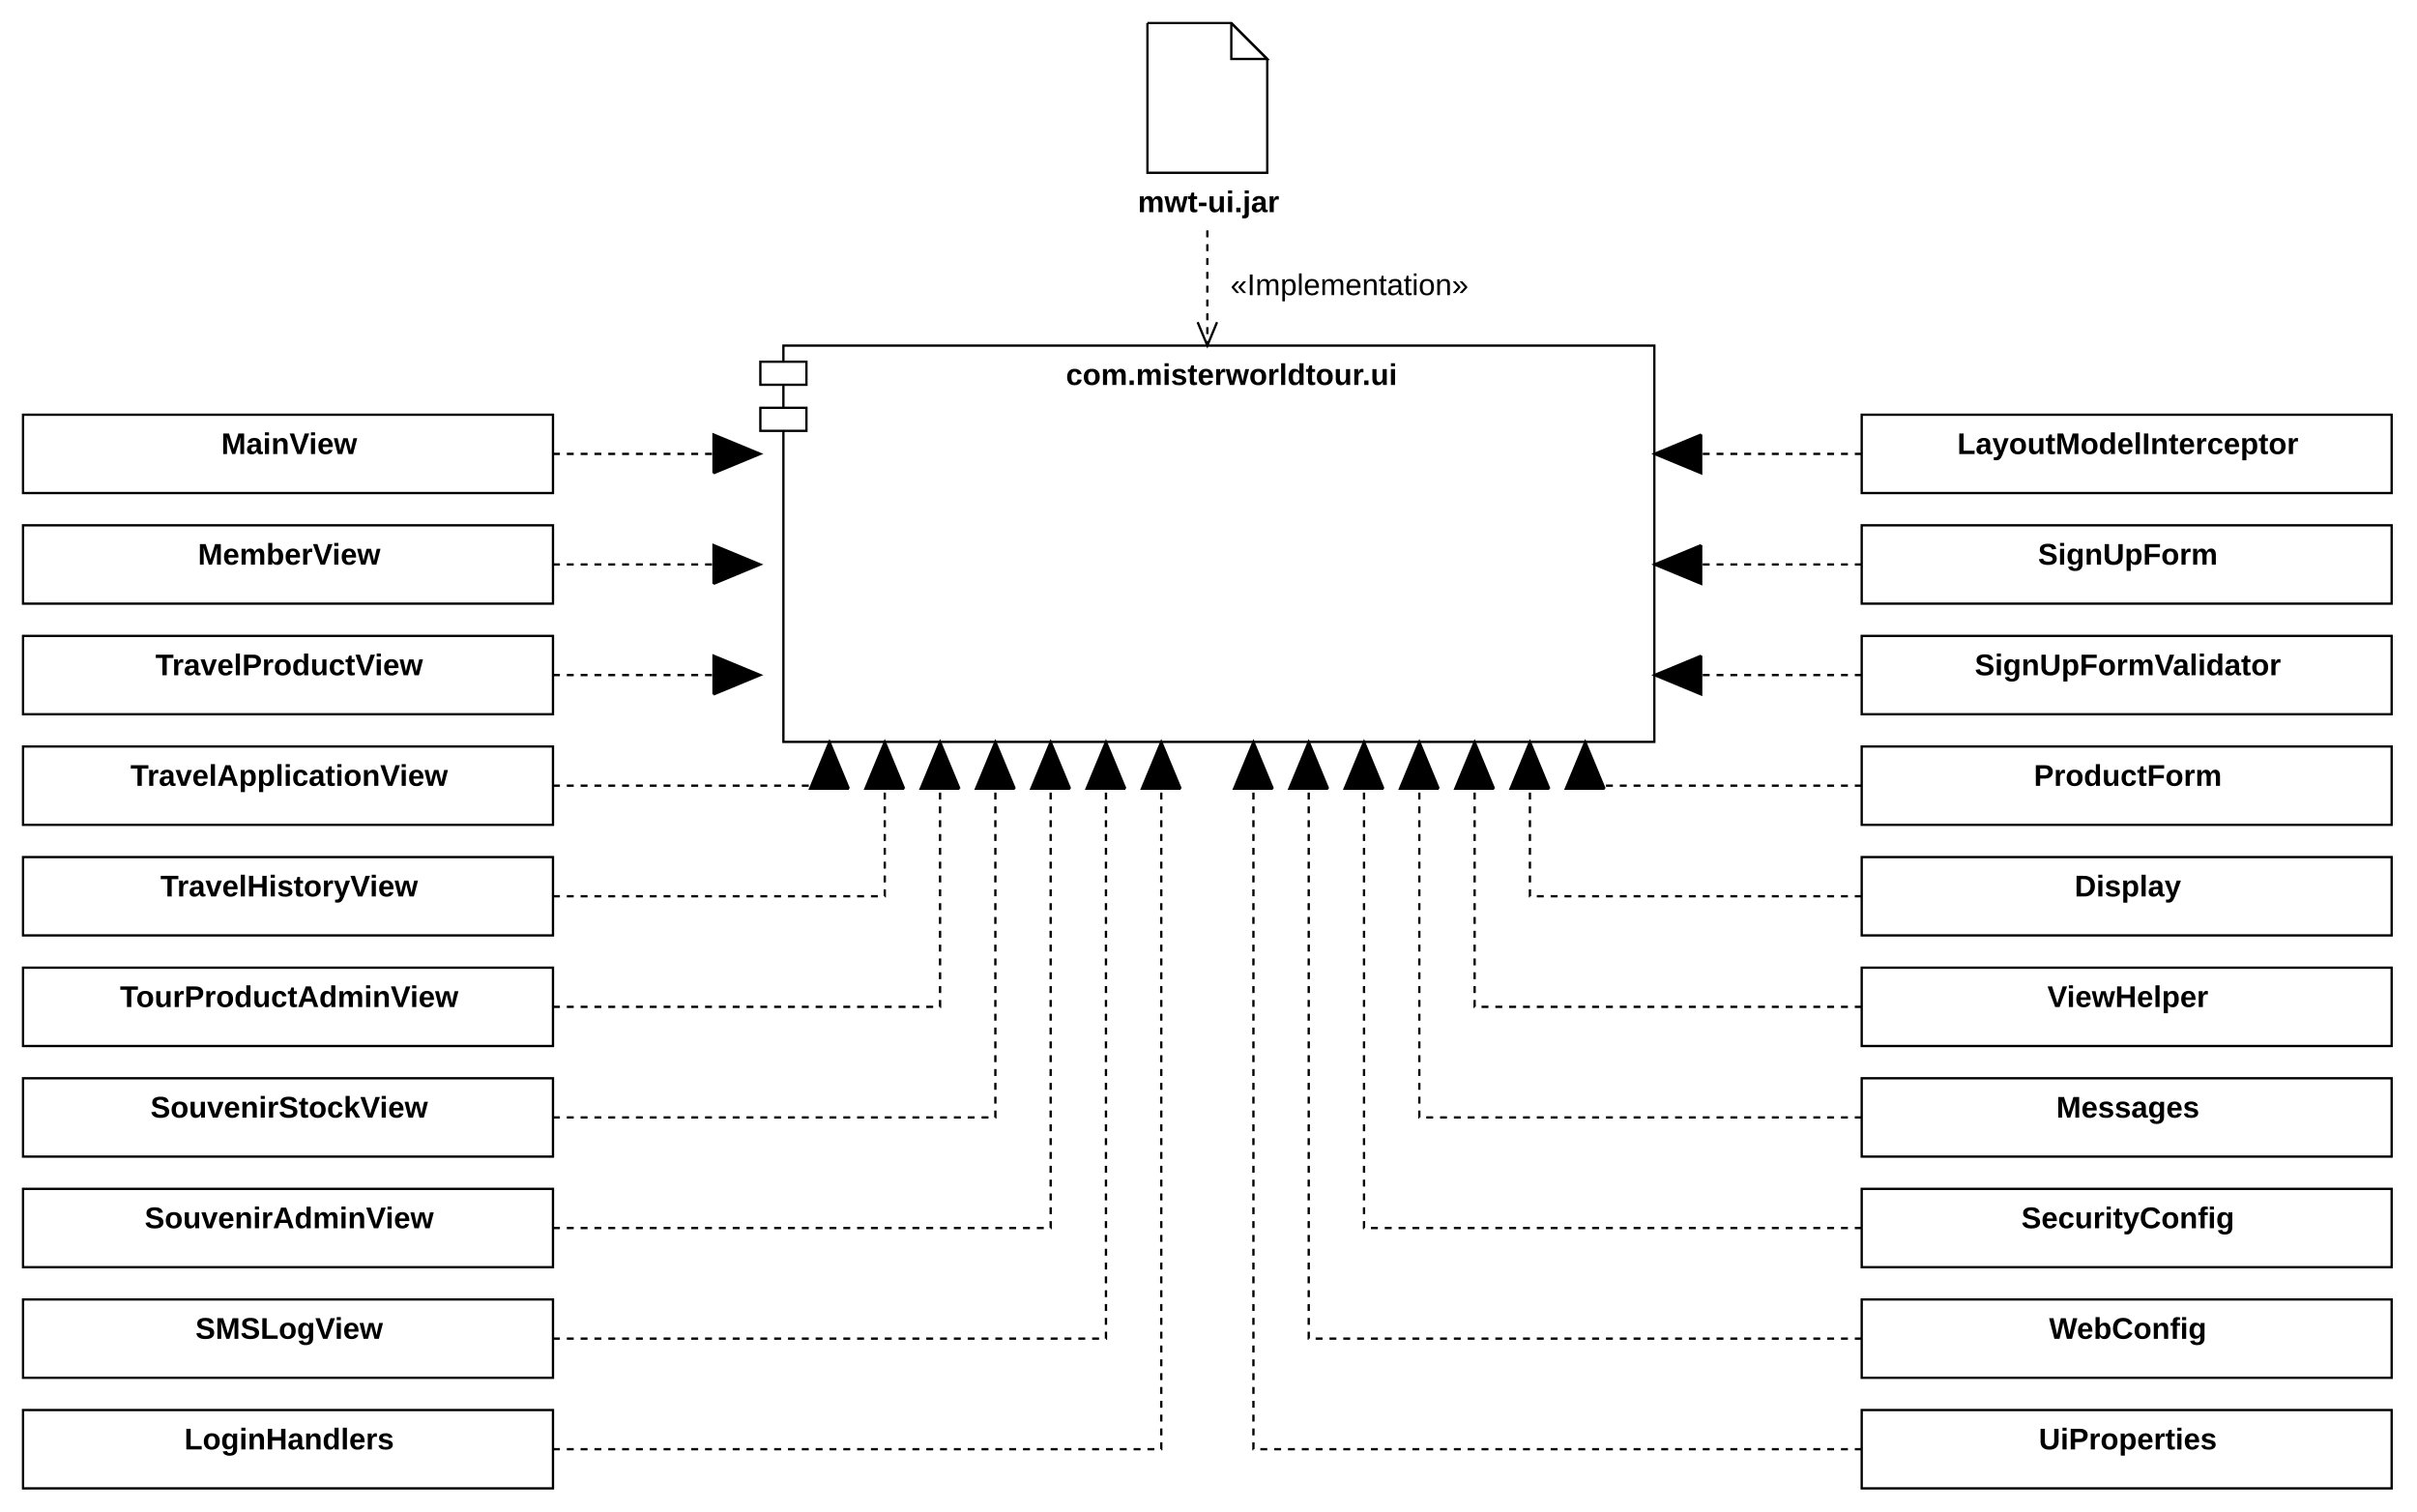
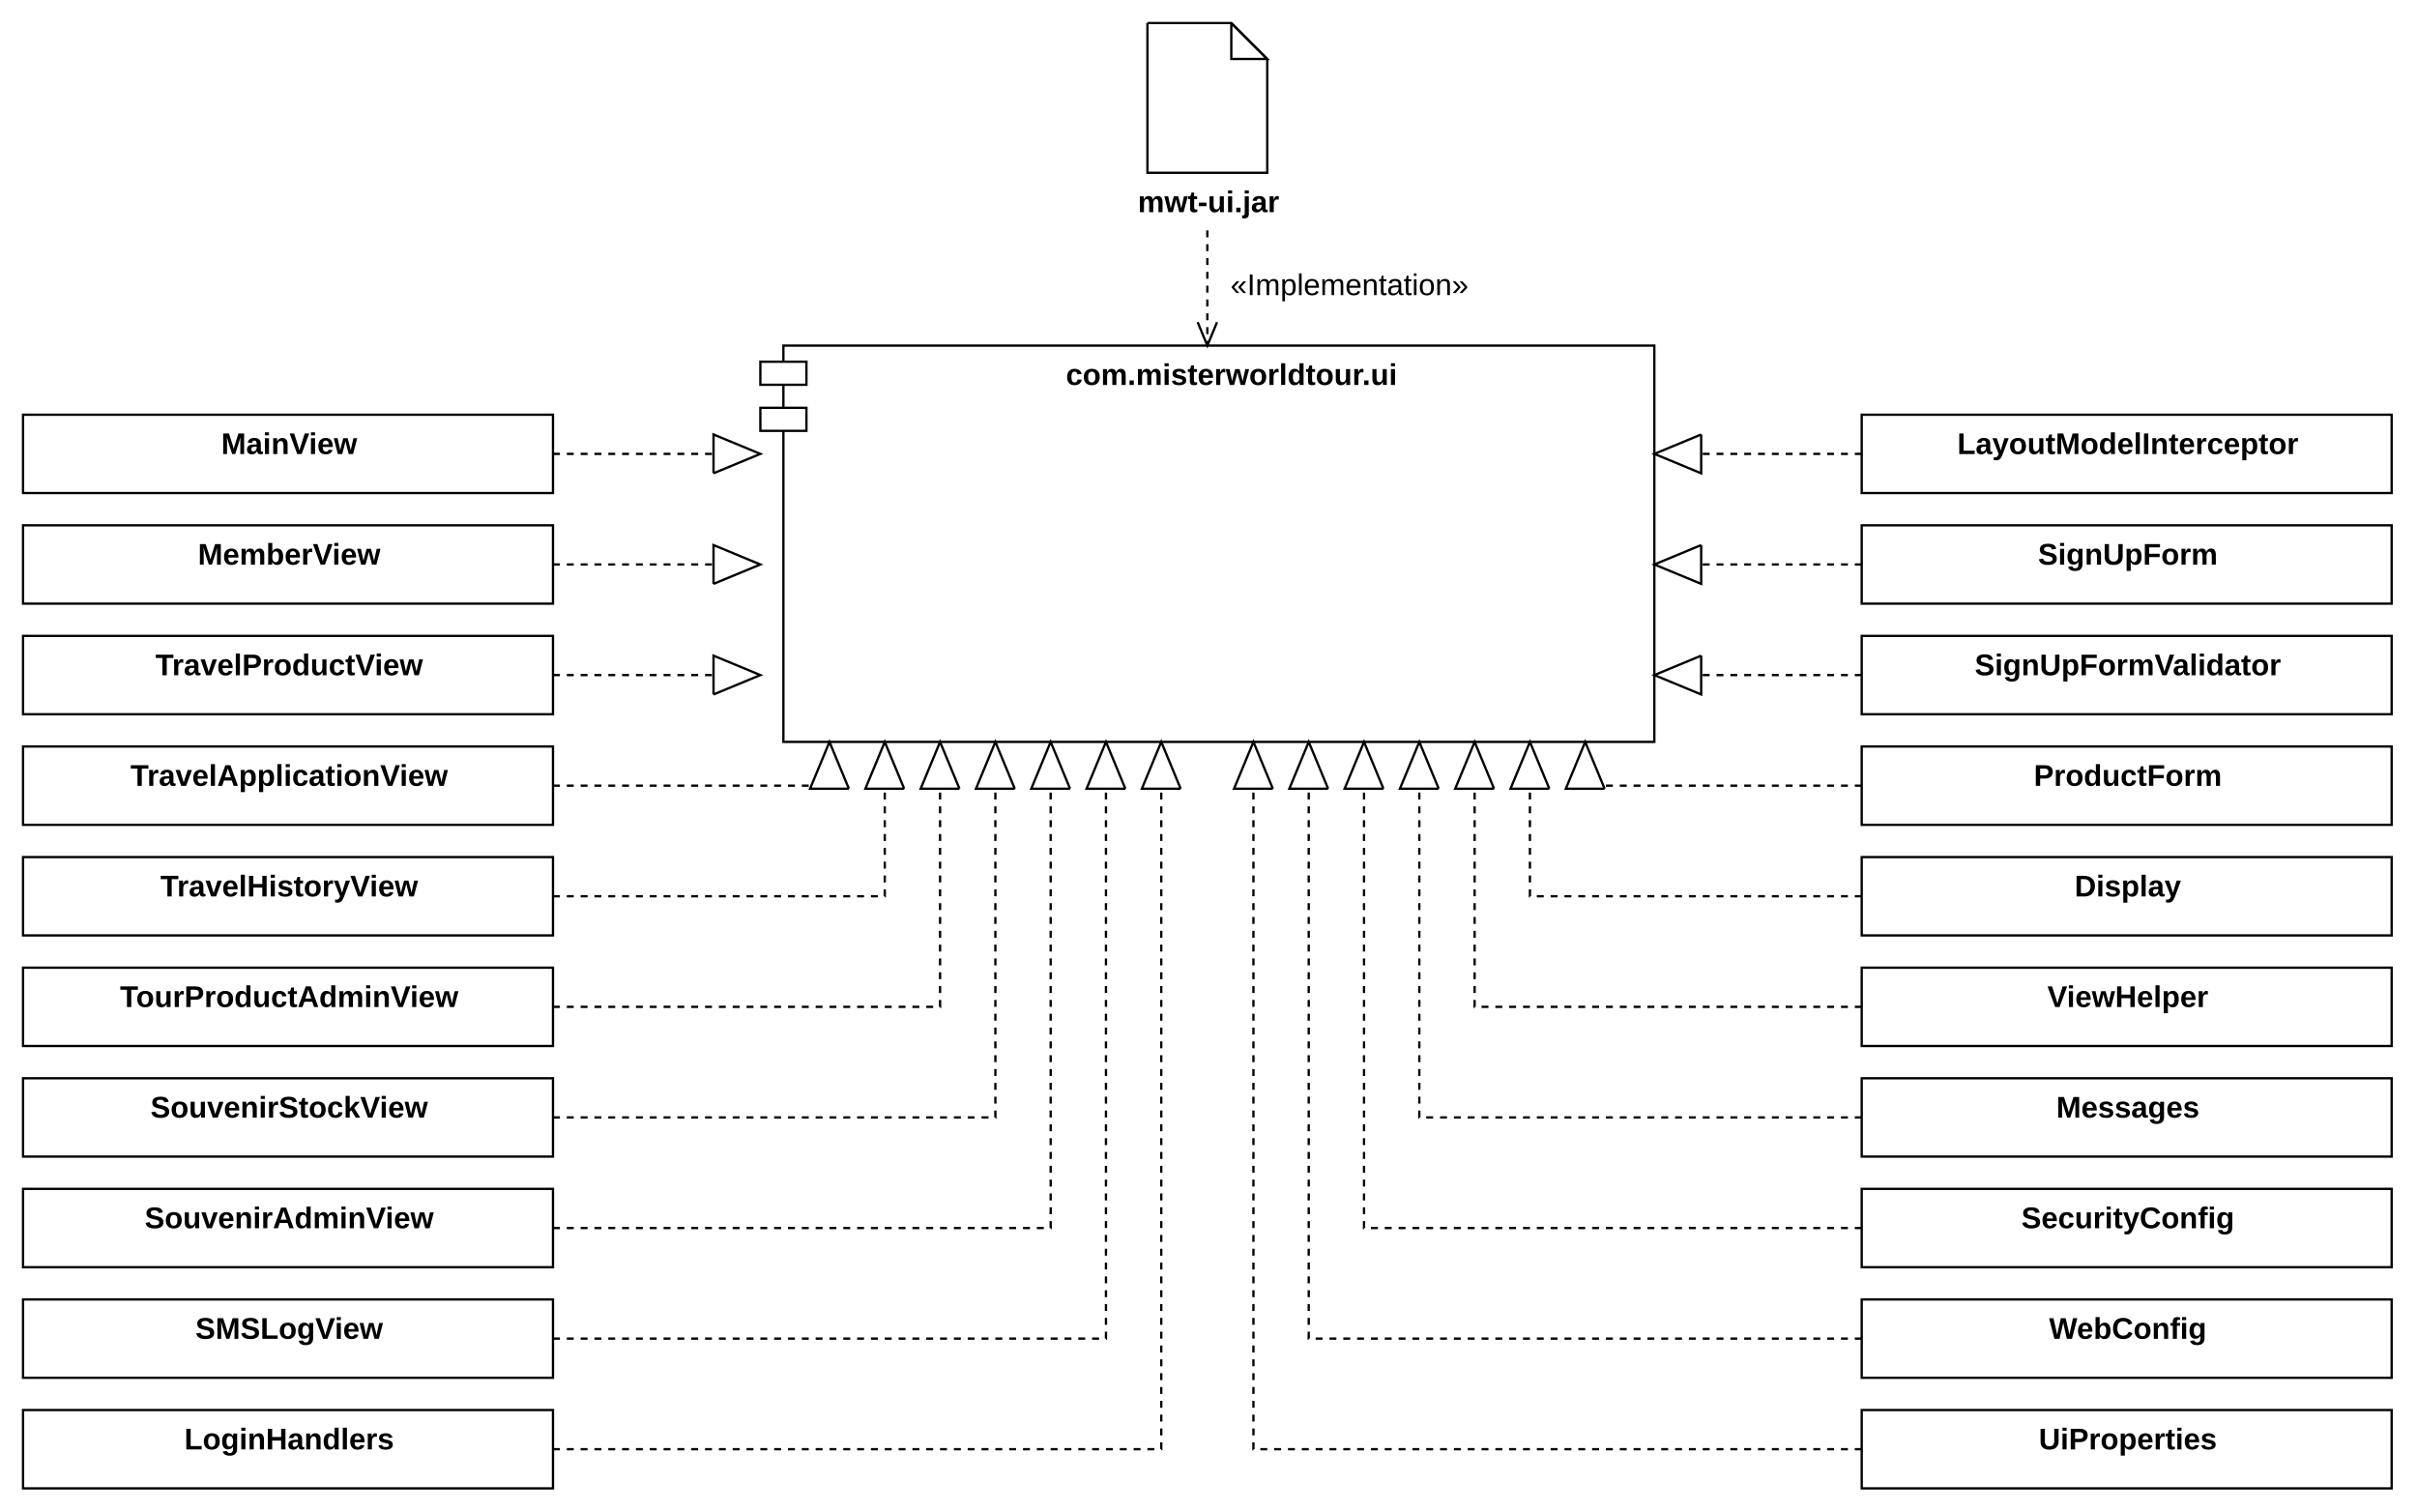
<svg xmlns="http://www.w3.org/2000/svg" width="1049" height="656">
  <defs />
  <g>
    <path fill="rgb(255,255,255)" stroke="none" d="M 340 150 L 718 150 L 718 322 L 340 322 Z" />
    <path fill="none" stroke="rgb(0,0,0)" stroke-width="1" stroke-miterlimit="10" d="M 340 150 L 718 150 L 718 322 L 340 322 Z" />
    <path fill="rgb(255,255,255)" stroke="none" d="M 330 157 L 350 157 L 350 167 L 330 167 Z" />
    <path fill="none" stroke="rgb(0,0,0)" stroke-width="1" stroke-miterlimit="10" d="M 330 157 L 350 157 L 350 167 L 330 167 Z" />
    <path fill="rgb(255,255,255)" stroke="none" d="M 330 177 L 350 177 L 350 187 L 330 187 Z" />
    <path fill="none" stroke="rgb(0,0,0)" stroke-width="1" stroke-miterlimit="10" d="M 330 177 L 350 177 L 350 187 L 330 187 Z" />
    <text fill="rgb(0,0,0)" stroke="none" font-family="Arial" font-size="13px" font-style="normal" font-weight="bold" text-decoration="normal" x="462.629" y="167.078" text-anchor="start" dominant-baseline="alphabetic" xml:space="preserve">com.misterworldtour.ui</text>
    <path fill="rgb(255,255,255)" stroke="none" d="M 498 10 L 534.4 10 L 550 25.6 L 550 75 L 498 75 Z" />
    <path fill="none" stroke="rgb(0,0,0)" stroke-width="1" stroke-miterlimit="10" d="M 498 10 L 534.4 10 L 550 25.6 L 550 75 L 498 75 L 498 10" />
    <path fill="none" stroke="rgb(0,0,0)" stroke-width="1" stroke-miterlimit="10" d="M 534.4 10 L 534.4 25.6 L 550 25.6 L 534.4 10" />
    <text fill="rgb(0,0,0)" stroke="none" font-family="Arial" font-size="13px" font-style="normal" font-weight="bold" text-decoration="normal" x="493.803" y="92.078" text-anchor="start" dominant-baseline="alphabetic" xml:space="preserve">mwt-ui.jar</text>
    <path fill="rgb(255,255,255)" stroke="none" d="M 10 180 L 240 180 L 240 214 L 10 214 Z" />
    <path fill="none" stroke="rgb(0,0,0)" stroke-width="1" stroke-miterlimit="10" d="M 10 180 L 240 180 L 240 214 L 10 214 Z" />
    <text fill="rgb(0,0,0)" stroke="none" font-family="Arial" font-size="13px" font-style="normal" font-weight="bold" text-decoration="normal" x="95.999" y="197.078" text-anchor="start" dominant-baseline="alphabetic" xml:space="preserve">MainView</text>
    <path fill="rgb(255,255,255)" stroke="none" d="M 10 228 L 240 228 L 240 262 L 10 262 Z" />
    <path fill="none" stroke="rgb(0,0,0)" stroke-width="1" stroke-miterlimit="10" d="M 10 228 L 240 228 L 240 262 L 10 262 Z" />
    <text fill="rgb(0,0,0)" stroke="none" font-family="Arial" font-size="13px" font-style="normal" font-weight="bold" text-decoration="normal" x="85.881" y="245.078" text-anchor="start" dominant-baseline="alphabetic" xml:space="preserve">MemberView</text>
    <path fill="rgb(255,255,255)" stroke="none" d="M 10 276 L 240 276 L 240 310 L 10 310 Z" />
    <path fill="none" stroke="rgb(0,0,0)" stroke-width="1" stroke-miterlimit="10" d="M 10 276 L 240 276 L 240 310 L 10 310 Z" />
    <text fill="rgb(0,0,0)" stroke="none" font-family="Arial" font-size="13px" font-style="normal" font-weight="bold" text-decoration="normal" x="67.457" y="293.078" text-anchor="start" dominant-baseline="alphabetic" xml:space="preserve">TravelProductView</text>
    <path fill="rgb(255,255,255)" stroke="none" d="M 10 324 L 240 324 L 240 358 L 10 358 Z" />
    <path fill="none" stroke="rgb(0,0,0)" stroke-width="1" stroke-miterlimit="10" d="M 10 324 L 240 324 L 240 358 L 10 358 Z" />
    <text fill="rgb(0,0,0)" stroke="none" font-family="Arial" font-size="13px" font-style="normal" font-weight="bold" text-decoration="normal" x="56.625" y="341.078" text-anchor="start" dominant-baseline="alphabetic" xml:space="preserve">TravelApplicationView</text>
    <path fill="rgb(255,255,255)" stroke="none" d="M 10 372 L 240 372 L 240 406 L 10 406 Z" />
    <path fill="none" stroke="rgb(0,0,0)" stroke-width="1" stroke-miterlimit="10" d="M 10 372 L 240 372 L 240 406 L 10 406 Z" />
    <text fill="rgb(0,0,0)" stroke="none" font-family="Arial" font-size="13px" font-style="normal" font-weight="bold" text-decoration="normal" x="69.618" y="389.078" text-anchor="start" dominant-baseline="alphabetic" xml:space="preserve">TravelHistoryView</text>
    <path fill="rgb(255,255,255)" stroke="none" d="M 10 420 L 240 420 L 240 454 L 10 454 Z" />
    <path fill="none" stroke="rgb(0,0,0)" stroke-width="1" stroke-miterlimit="10" d="M 10 420 L 240 420 L 240 454 L 10 454 Z" />
    <text fill="rgb(0,0,0)" stroke="none" font-family="Arial" font-size="13px" font-style="normal" font-weight="bold" text-decoration="normal" x="52.07" y="437.078" text-anchor="start" dominant-baseline="alphabetic" xml:space="preserve">TourProductAdminView</text>
    <path fill="rgb(255,255,255)" stroke="none" d="M 10 468 L 240 468 L 240 502 L 10 502 Z" />
    <path fill="none" stroke="rgb(0,0,0)" stroke-width="1" stroke-miterlimit="10" d="M 10 468 L 240 468 L 240 502 L 10 502 Z" />
    <text fill="rgb(0,0,0)" stroke="none" font-family="Arial" font-size="13px" font-style="normal" font-weight="bold" text-decoration="normal" x="65.292" y="485.078" text-anchor="start" dominant-baseline="alphabetic" xml:space="preserve">SouvenirStockView</text>
    <path fill="rgb(255,255,255)" stroke="none" d="M 10 516 L 240 516 L 240 550 L 10 550 Z" />
    <path fill="none" stroke="rgb(0,0,0)" stroke-width="1" stroke-miterlimit="10" d="M 10 516 L 240 516 L 240 550 L 10 550 Z" />
    <text fill="rgb(0,0,0)" stroke="none" font-family="Arial" font-size="13px" font-style="normal" font-weight="bold" text-decoration="normal" x="62.772" y="533.078" text-anchor="start" dominant-baseline="alphabetic" xml:space="preserve">SouvenirAdminView</text>
    <path fill="rgb(255,255,255)" stroke="none" d="M 10 564 L 240 564 L 240 598 L 10 598 Z" />
    <path fill="none" stroke="rgb(0,0,0)" stroke-width="1" stroke-miterlimit="10" d="M 10 564 L 240 564 L 240 598 L 10 598 Z" />
    <text fill="rgb(0,0,0)" stroke="none" font-family="Arial" font-size="13px" font-style="normal" font-weight="bold" text-decoration="normal" x="84.808" y="581.078" text-anchor="start" dominant-baseline="alphabetic" xml:space="preserve">SMSLogView</text>
    <path fill="rgb(255,255,255)" stroke="none" d="M 10 612 L 240 612 L 240 646 L 10 646 Z" />
    <path fill="none" stroke="rgb(0,0,0)" stroke-width="1" stroke-miterlimit="10" d="M 10 612 L 240 612 L 240 646 L 10 646 Z" />
    <text fill="rgb(0,0,0)" stroke="none" font-family="Arial" font-size="13px" font-style="normal" font-weight="bold" text-decoration="normal" x="79.997" y="629.078" text-anchor="start" dominant-baseline="alphabetic" xml:space="preserve">LoginHandlers</text>
    <path fill="rgb(255,255,255)" stroke="none" d="M 808 180 L 1038 180 L 1038 214 L 808 214 Z" />
    <path fill="none" stroke="rgb(0,0,0)" stroke-width="1" stroke-miterlimit="10" d="M 808 180 L 1038 180 L 1038 214 L 808 214 Z" />
    <text fill="rgb(0,0,0)" stroke="none" font-family="Arial" font-size="13px" font-style="normal" font-weight="bold" text-decoration="normal" x="849.467" y="197.078" text-anchor="start" dominant-baseline="alphabetic" xml:space="preserve">LayoutModelInterceptor</text>
    <path fill="rgb(255,255,255)" stroke="none" d="M 808 228 L 1038 228 L 1038 262 L 808 262 Z" />
    <path fill="none" stroke="rgb(0,0,0)" stroke-width="1" stroke-miterlimit="10" d="M 808 228 L 1038 228 L 1038 262 L 808 262 Z" />
    <text fill="rgb(0,0,0)" stroke="none" font-family="Arial" font-size="13px" font-style="normal" font-weight="bold" text-decoration="normal" x="884.503" y="245.078" text-anchor="start" dominant-baseline="alphabetic" xml:space="preserve">SignUpForm</text>
    <path fill="rgb(255,255,255)" stroke="none" d="M 808 276 L 1038 276 L 1038 310 L 808 310 Z" />
    <path fill="none" stroke="rgb(0,0,0)" stroke-width="1" stroke-miterlimit="10" d="M 808 276 L 1038 276 L 1038 310 L 808 310 Z" />
    <text fill="rgb(0,0,0)" stroke="none" font-family="Arial" font-size="13px" font-style="normal" font-weight="bold" text-decoration="normal" x="857.05" y="293.078" text-anchor="start" dominant-baseline="alphabetic" xml:space="preserve">SignUpFormValidator</text>
    <path fill="rgb(255,255,255)" stroke="none" d="M 808 324 L 1038 324 L 1038 358 L 808 358 Z" />
    <path fill="none" stroke="rgb(0,0,0)" stroke-width="1" stroke-miterlimit="10" d="M 808 324 L 1038 324 L 1038 358 L 808 358 Z" />
    <text fill="rgb(0,0,0)" stroke="none" font-family="Arial" font-size="13px" font-style="normal" font-weight="bold" text-decoration="normal" x="882.694" y="341.078" text-anchor="start" dominant-baseline="alphabetic" xml:space="preserve">ProductForm</text>
    <path fill="rgb(255,255,255)" stroke="none" d="M 808 372 L 1038 372 L 1038 406 L 808 406 Z" />
    <path fill="none" stroke="rgb(0,0,0)" stroke-width="1" stroke-miterlimit="10" d="M 808 372 L 1038 372 L 1038 406 L 808 406 Z" />
    <text fill="rgb(0,0,0)" stroke="none" font-family="Arial" font-size="13px" font-style="normal" font-weight="bold" text-decoration="normal" x="900.379" y="389.078" text-anchor="start" dominant-baseline="alphabetic" xml:space="preserve">Display</text>
    <path fill="rgb(255,255,255)" stroke="none" d="M 808 420 L 1038 420 L 1038 454 L 808 454 Z" />
    <path fill="none" stroke="rgb(0,0,0)" stroke-width="1" stroke-miterlimit="10" d="M 808 420 L 1038 420 L 1038 454 L 808 454 Z" />
    <text fill="rgb(0,0,0)" stroke="none" font-family="Arial" font-size="13px" font-style="normal" font-weight="bold" text-decoration="normal" x="888.575" y="437.078" text-anchor="start" dominant-baseline="alphabetic" xml:space="preserve">ViewHelper</text>
    <path fill="rgb(255,255,255)" stroke="none" d="M 808 468 L 1038 468 L 1038 502 L 808 502 Z" />
    <path fill="none" stroke="rgb(0,0,0)" stroke-width="1" stroke-miterlimit="10" d="M 808 468 L 1038 468 L 1038 502 L 808 502 Z" />
    <text fill="rgb(0,0,0)" stroke="none" font-family="Arial" font-size="13px" font-style="normal" font-weight="bold" text-decoration="normal" x="892.425" y="485.078" text-anchor="start" dominant-baseline="alphabetic" xml:space="preserve">Messages</text>
    <path fill="rgb(255,255,255)" stroke="none" d="M 808 516 L 1038 516 L 1038 550 L 808 550 Z" />
    <path fill="none" stroke="rgb(0,0,0)" stroke-width="1" stroke-miterlimit="10" d="M 808 516 L 1038 516 L 1038 550 L 808 550 Z" />
    <text fill="rgb(0,0,0)" stroke="none" font-family="Arial" font-size="13px" font-style="normal" font-weight="bold" text-decoration="normal" x="877.273" y="533.078" text-anchor="start" dominant-baseline="alphabetic" xml:space="preserve">SecurityConfig</text>
    <path fill="rgb(255,255,255)" stroke="none" d="M 808 564 L 1038 564 L 1038 598 L 808 598 Z" />
    <path fill="none" stroke="rgb(0,0,0)" stroke-width="1" stroke-miterlimit="10" d="M 808 564 L 1038 564 L 1038 598 L 808 598 Z" />
    <text fill="rgb(0,0,0)" stroke="none" font-family="Arial" font-size="13px" font-style="normal" font-weight="bold" text-decoration="normal" x="889.321" y="581.078" text-anchor="start" dominant-baseline="alphabetic" xml:space="preserve">WebConfig</text>
    <path fill="rgb(255,255,255)" stroke="none" d="M 808 612 L 1038 612 L 1038 646 L 808 646 Z" />
    <path fill="none" stroke="rgb(0,0,0)" stroke-width="1" stroke-miterlimit="10" d="M 808 612 L 1038 612 L 1038 646 L 808 646 Z" />
    <text fill="rgb(0,0,0)" stroke="none" font-family="Arial" font-size="13px" font-style="normal" font-weight="bold" text-decoration="normal" x="884.849" y="629.078" text-anchor="start" dominant-baseline="alphabetic" xml:space="preserve">UiProperties</text>
    <path fill="none" stroke="rgb(0,0,0)" stroke-width="1" stroke-miterlimit="10" d="M 524 100 L 524 150" stroke-dasharray="3,3" />
    <path fill="none" stroke="rgb(0,0,0)" stroke-width="1" stroke-miterlimit="10" d="M 519.79 139.837 L 524 150 L 528.21 139.837" />
    <path fill="rgb(255,255,255)" stroke="none" d="M 534 118 L 637.34 118 L 637.34 131 L 534 131 Z" />
    <text fill="rgb(0,0,0)" stroke="none" font-family="Arial" font-size="13px" font-style="normal" font-weight="normal" text-decoration="normal" x="534" y="128.078" text-anchor="start" dominant-baseline="alphabetic" xml:space="preserve">«Implementation»</text>
    <path fill="none" stroke="rgb(0,0,0)" stroke-width="1" stroke-miterlimit="10" d="M 240 197 L 330 197" stroke-dasharray="3,3" />
-     <path fill="rgb(0,0,0)" stroke="none" d="M 309.675 205.419 L 330 197 L 309.675 188.581 Z" />
+     <path fill="rgb(255,255,255)" stroke="none" d="M 309.675 205.419 L 330 197 L 309.675 188.581 Z" />
    <path fill="none" stroke="rgb(0,0,0)" stroke-width="1" stroke-miterlimit="10" d="M 309.675 205.419 L 330 197 L 309.675 188.581 L 309.675 205.419" />
    <path fill="none" stroke="rgb(0,0,0)" stroke-width="1" stroke-miterlimit="10" d="M 240 245 L 330 245" stroke-dasharray="3,3" />
-     <path fill="rgb(0,0,0)" stroke="none" d="M 309.675 253.419 L 330 245 L 309.675 236.581 Z" />
+     <path fill="rgb(255,255,255)" stroke="none" d="M 309.675 253.419 L 330 245 L 309.675 236.581 Z" />
    <path fill="none" stroke="rgb(0,0,0)" stroke-width="1" stroke-miterlimit="10" d="M 309.675 253.419 L 330 245 L 309.675 236.581 L 309.675 253.419" />
    <path fill="none" stroke="rgb(0,0,0)" stroke-width="1" stroke-miterlimit="10" d="M 240 293 L 330 293" stroke-dasharray="3,3" />
-     <path fill="rgb(0,0,0)" stroke="none" d="M 309.675 301.419 L 330 293 L 309.675 284.581 Z" />
+     <path fill="rgb(255,255,255)" stroke="none" d="M 309.675 301.419 L 330 293 L 309.675 284.581 Z" />
    <path fill="none" stroke="rgb(0,0,0)" stroke-width="1" stroke-miterlimit="10" d="M 309.675 301.419 L 330 293 L 309.675 284.581 L 309.675 301.419" />
    <path fill="none" stroke="rgb(0,0,0)" stroke-width="1" stroke-miterlimit="10" d="M 240 341 L 360 341 L 360 322" stroke-dasharray="3,3" />
-     <path fill="rgb(0,0,0)" stroke="none" d="M 368.419 342.325 L 360 322 L 351.581 342.325 Z" />
+     <path fill="rgb(255,255,255)" stroke="none" d="M 368.419 342.325 L 360 322 L 351.581 342.325 Z" />
    <path fill="none" stroke="rgb(0,0,0)" stroke-width="1" stroke-miterlimit="10" d="M 368.419 342.325 L 360 322 L 351.581 342.325 L 368.419 342.325" />
    <path fill="none" stroke="rgb(0,0,0)" stroke-width="1" stroke-miterlimit="10" d="M 240 389 L 384 389 L 384 322" stroke-dasharray="3,3" />
-     <path fill="rgb(0,0,0)" stroke="none" d="M 392.419 342.325 L 384 322 L 375.581 342.325 Z" />
+     <path fill="rgb(255,255,255)" stroke="none" d="M 392.419 342.325 L 384 322 L 375.581 342.325 Z" />
    <path fill="none" stroke="rgb(0,0,0)" stroke-width="1" stroke-miterlimit="10" d="M 392.419 342.325 L 384 322 L 375.581 342.325 L 392.419 342.325" />
    <path fill="none" stroke="rgb(0,0,0)" stroke-width="1" stroke-miterlimit="10" d="M 240 437 L 408 437 L 408 322" stroke-dasharray="3,3" />
-     <path fill="rgb(0,0,0)" stroke="none" d="M 416.419 342.325 L 408 322 L 399.581 342.325 Z" />
+     <path fill="rgb(255,255,255)" stroke="none" d="M 416.419 342.325 L 408 322 L 399.581 342.325 Z" />
    <path fill="none" stroke="rgb(0,0,0)" stroke-width="1" stroke-miterlimit="10" d="M 416.419 342.325 L 408 322 L 399.581 342.325 L 416.419 342.325" />
    <path fill="none" stroke="rgb(0,0,0)" stroke-width="1" stroke-miterlimit="10" d="M 240 485 L 432 485 L 432 322" stroke-dasharray="3,3" />
-     <path fill="rgb(0,0,0)" stroke="none" d="M 440.419 342.325 L 432 322 L 423.581 342.325 Z" />
+     <path fill="rgb(255,255,255)" stroke="none" d="M 440.419 342.325 L 432 322 L 423.581 342.325 Z" />
    <path fill="none" stroke="rgb(0,0,0)" stroke-width="1" stroke-miterlimit="10" d="M 440.419 342.325 L 432 322 L 423.581 342.325 L 440.419 342.325" />
    <path fill="none" stroke="rgb(0,0,0)" stroke-width="1" stroke-miterlimit="10" d="M 240 533 L 456 533 L 456 322" stroke-dasharray="3,3" />
-     <path fill="rgb(0,0,0)" stroke="none" d="M 464.419 342.325 L 456 322 L 447.581 342.325 Z" />
+     <path fill="rgb(255,255,255)" stroke="none" d="M 464.419 342.325 L 456 322 L 447.581 342.325 Z" />
    <path fill="none" stroke="rgb(0,0,0)" stroke-width="1" stroke-miterlimit="10" d="M 464.419 342.325 L 456 322 L 447.581 342.325 L 464.419 342.325" />
    <path fill="none" stroke="rgb(0,0,0)" stroke-width="1" stroke-miterlimit="10" d="M 240 581 L 480 581 L 480 322" stroke-dasharray="3,3" />
-     <path fill="rgb(0,0,0)" stroke="none" d="M 488.419 342.325 L 480 322 L 471.581 342.325 Z" />
+     <path fill="rgb(255,255,255)" stroke="none" d="M 488.419 342.325 L 480 322 L 471.581 342.325 Z" />
    <path fill="none" stroke="rgb(0,0,0)" stroke-width="1" stroke-miterlimit="10" d="M 488.419 342.325 L 480 322 L 471.581 342.325 L 488.419 342.325" />
    <path fill="none" stroke="rgb(0,0,0)" stroke-width="1" stroke-miterlimit="10" d="M 240 629 L 504 629 L 504 322" stroke-dasharray="3,3" />
-     <path fill="rgb(0,0,0)" stroke="none" d="M 512.419 342.325 L 504 322 L 495.581 342.325 Z" />
+     <path fill="rgb(255,255,255)" stroke="none" d="M 512.419 342.325 L 504 322 L 495.581 342.325 Z" />
    <path fill="none" stroke="rgb(0,0,0)" stroke-width="1" stroke-miterlimit="10" d="M 512.419 342.325 L 504 322 L 495.581 342.325 L 512.419 342.325" />
    <path fill="none" stroke="rgb(0,0,0)" stroke-width="1" stroke-miterlimit="10" d="M 808 197 L 718 197" stroke-dasharray="3,3" />
-     <path fill="rgb(0,0,0)" stroke="none" d="M 738.325 188.581 L 718 197 L 738.325 205.419 Z" />
+     <path fill="rgb(255,255,255)" stroke="none" d="M 738.325 188.581 L 718 197 L 738.325 205.419 Z" />
    <path fill="none" stroke="rgb(0,0,0)" stroke-width="1" stroke-miterlimit="10" d="M 738.325 188.581 L 718 197 L 738.325 205.419 L 738.325 188.581" />
    <path fill="none" stroke="rgb(0,0,0)" stroke-width="1" stroke-miterlimit="10" d="M 808 245 L 718 245" stroke-dasharray="3,3" />
-     <path fill="rgb(0,0,0)" stroke="none" d="M 738.325 236.581 L 718 245 L 738.325 253.419 Z" />
+     <path fill="rgb(255,255,255)" stroke="none" d="M 738.325 236.581 L 718 245 L 738.325 253.419 Z" />
    <path fill="none" stroke="rgb(0,0,0)" stroke-width="1" stroke-miterlimit="10" d="M 738.325 236.581 L 718 245 L 738.325 253.419 L 738.325 236.581" />
    <path fill="none" stroke="rgb(0,0,0)" stroke-width="1" stroke-miterlimit="10" d="M 808 293 L 718 293" stroke-dasharray="3,3" />
-     <path fill="rgb(0,0,0)" stroke="none" d="M 738.325 284.581 L 718 293 L 738.325 301.419 Z" />
+     <path fill="rgb(255,255,255)" stroke="none" d="M 738.325 284.581 L 718 293 L 738.325 301.419 Z" />
    <path fill="none" stroke="rgb(0,0,0)" stroke-width="1" stroke-miterlimit="10" d="M 738.325 284.581 L 718 293 L 738.325 301.419 L 738.325 284.581" />
    <path fill="none" stroke="rgb(0,0,0)" stroke-width="1" stroke-miterlimit="10" d="M 808 341 L 688 341 L 688 322" stroke-dasharray="3,3" />
-     <path fill="rgb(0,0,0)" stroke="none" d="M 696.419 342.325 L 688 322 L 679.581 342.325 Z" />
+     <path fill="rgb(255,255,255)" stroke="none" d="M 696.419 342.325 L 688 322 L 679.581 342.325 Z" />
    <path fill="none" stroke="rgb(0,0,0)" stroke-width="1" stroke-miterlimit="10" d="M 696.419 342.325 L 688 322 L 679.581 342.325 L 696.419 342.325" />
    <path fill="none" stroke="rgb(0,0,0)" stroke-width="1" stroke-miterlimit="10" d="M 808 389 L 664 389 L 664 322" stroke-dasharray="3,3" />
-     <path fill="rgb(0,0,0)" stroke="none" d="M 672.419 342.325 L 664 322 L 655.581 342.325 Z" />
+     <path fill="rgb(255,255,255)" stroke="none" d="M 672.419 342.325 L 664 322 L 655.581 342.325 Z" />
    <path fill="none" stroke="rgb(0,0,0)" stroke-width="1" stroke-miterlimit="10" d="M 672.419 342.325 L 664 322 L 655.581 342.325 L 672.419 342.325" />
    <path fill="none" stroke="rgb(0,0,0)" stroke-width="1" stroke-miterlimit="10" d="M 808 437 L 640 437 L 640 322" stroke-dasharray="3,3" />
-     <path fill="rgb(0,0,0)" stroke="none" d="M 648.419 342.325 L 640 322 L 631.581 342.325 Z" />
+     <path fill="rgb(255,255,255)" stroke="none" d="M 648.419 342.325 L 640 322 L 631.581 342.325 Z" />
    <path fill="none" stroke="rgb(0,0,0)" stroke-width="1" stroke-miterlimit="10" d="M 648.419 342.325 L 640 322 L 631.581 342.325 L 648.419 342.325" />
    <path fill="none" stroke="rgb(0,0,0)" stroke-width="1" stroke-miterlimit="10" d="M 808 485 L 616 485 L 616 322" stroke-dasharray="3,3" />
-     <path fill="rgb(0,0,0)" stroke="none" d="M 624.419 342.325 L 616 322 L 607.581 342.325 Z" />
+     <path fill="rgb(255,255,255)" stroke="none" d="M 624.419 342.325 L 616 322 L 607.581 342.325 Z" />
    <path fill="none" stroke="rgb(0,0,0)" stroke-width="1" stroke-miterlimit="10" d="M 624.419 342.325 L 616 322 L 607.581 342.325 L 624.419 342.325" />
    <path fill="none" stroke="rgb(0,0,0)" stroke-width="1" stroke-miterlimit="10" d="M 808 533 L 592 533 L 592 322" stroke-dasharray="3,3" />
-     <path fill="rgb(0,0,0)" stroke="none" d="M 600.419 342.325 L 592 322 L 583.581 342.325 Z" />
+     <path fill="rgb(255,255,255)" stroke="none" d="M 600.419 342.325 L 592 322 L 583.581 342.325 Z" />
    <path fill="none" stroke="rgb(0,0,0)" stroke-width="1" stroke-miterlimit="10" d="M 600.419 342.325 L 592 322 L 583.581 342.325 L 600.419 342.325" />
    <path fill="none" stroke="rgb(0,0,0)" stroke-width="1" stroke-miterlimit="10" d="M 808 581 L 568 581 L 568 322" stroke-dasharray="3,3" />
-     <path fill="rgb(0,0,0)" stroke="none" d="M 576.419 342.325 L 568 322 L 559.581 342.325 Z" />
+     <path fill="rgb(255,255,255)" stroke="none" d="M 576.419 342.325 L 568 322 L 559.581 342.325 Z" />
    <path fill="none" stroke="rgb(0,0,0)" stroke-width="1" stroke-miterlimit="10" d="M 576.419 342.325 L 568 322 L 559.581 342.325 L 576.419 342.325" />
    <path fill="none" stroke="rgb(0,0,0)" stroke-width="1" stroke-miterlimit="10" d="M 808 629 L 544 629 L 544 322" stroke-dasharray="3,3" />
-     <path fill="rgb(0,0,0)" stroke="none" d="M 552.419 342.325 L 544 322 L 535.581 342.325 Z" />
+     <path fill="rgb(255,255,255)" stroke="none" d="M 552.419 342.325 L 544 322 L 535.581 342.325 Z" />
    <path fill="none" stroke="rgb(0,0,0)" stroke-width="1" stroke-miterlimit="10" d="M 552.419 342.325 L 544 322 L 535.581 342.325 L 552.419 342.325" />
  </g>
</svg>
